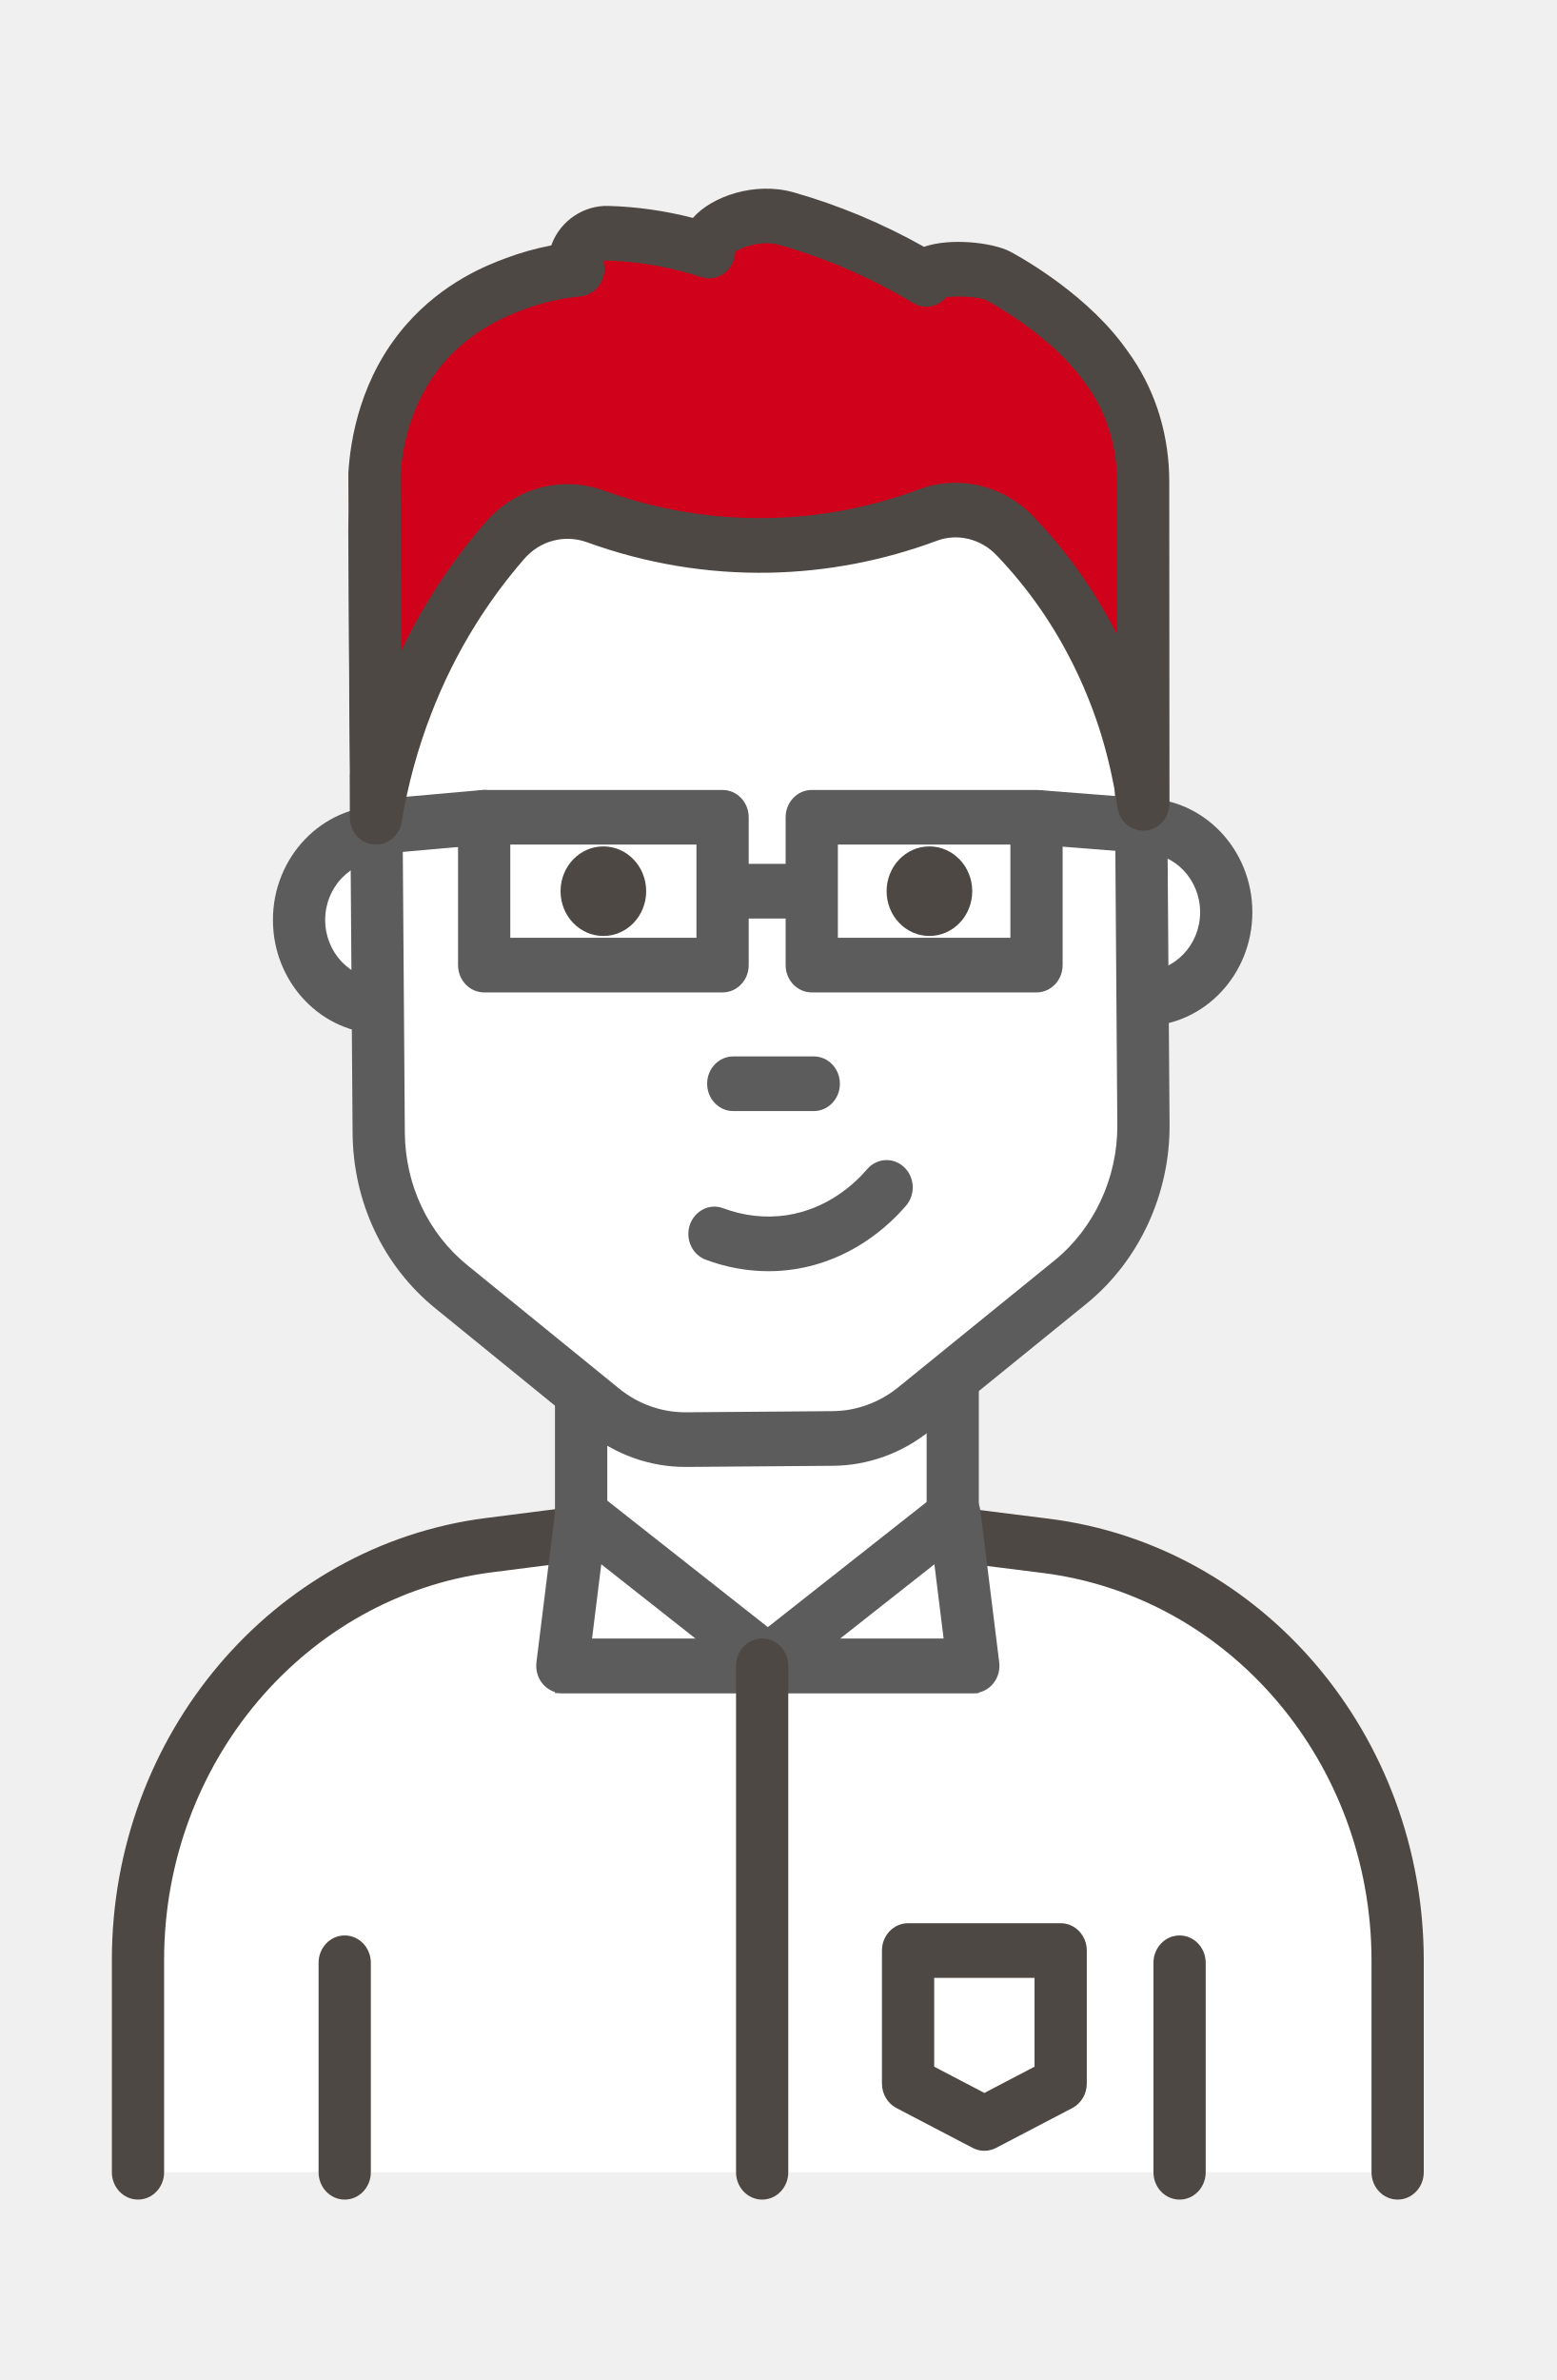
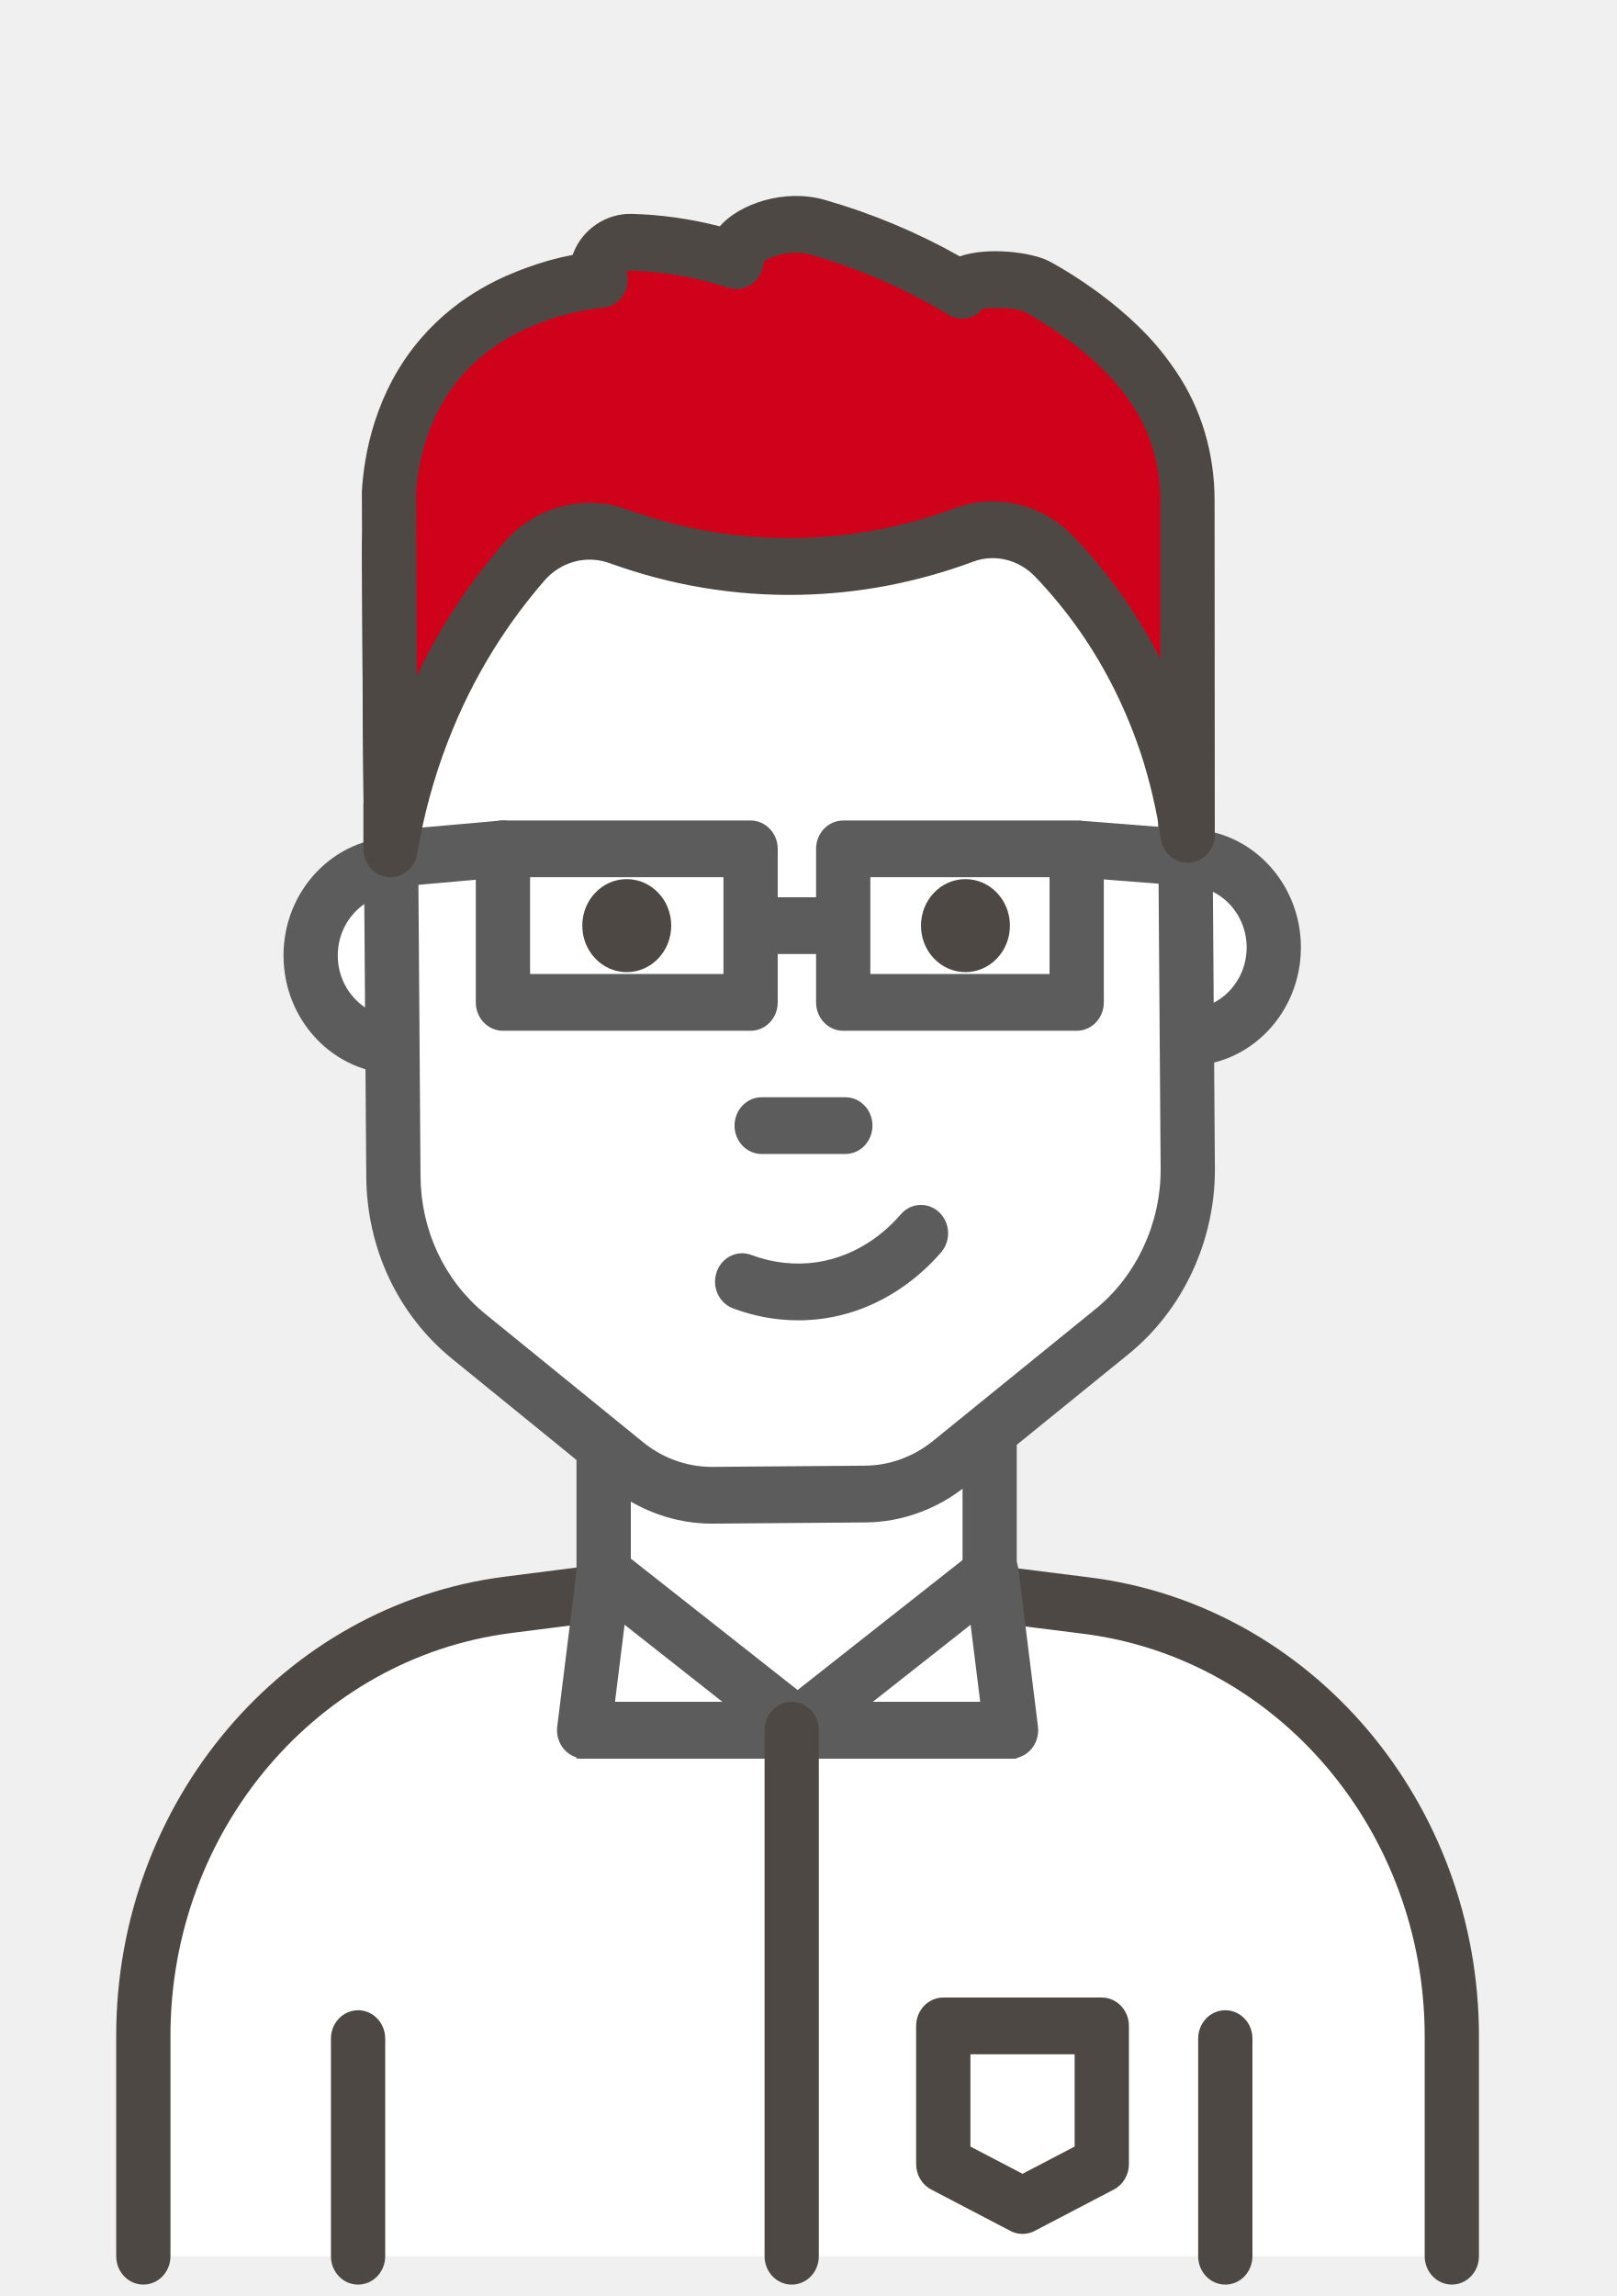
- <svg xmlns="http://www.w3.org/2000/svg" xmlns:xlink="http://www.w3.org/1999/xlink" width="193px" height="295px" viewBox="0 0 193 295" version="1.1">
+ <svg xmlns="http://www.w3.org/2000/svg" xmlns:xlink="http://www.w3.org/1999/xlink" width="193px" height="274px" viewBox="0 0 193 274" version="1.1">
  <defs>
    <polygon id="path-1" points="0 253.995 168.399 253.995 168.399 0 0 0" />
  </defs>
  <g id="teacher" stroke="none" stroke-width="1" fill="none" fill-rule="evenodd">
    <g id="Tutor" transform="translate(11, 20)">
      <path d="M162.289,249.249 L6.109,249.249 L6.109,243.201 L6.109,222.929 C6.109,196.757 24.782,174.693 49.624,171.52 L83.498,167.192 L118.668,171.605 C143.558,174.734 162.289,196.815 162.289,223.024 L162.289,243.201 L162.289,249.249 Z" id="Fill-1" fill="#FFFFFF" />
      <path d="M162.289,252.636 C160.499,252.636 159.051,251.122 159.051,249.249 L159.051,223.027 C159.051,198.545 141.525,177.887 118.282,174.968 L83.501,170.602 L50.016,174.883 C26.832,177.846 9.347,198.501 9.347,222.929 L9.347,249.249 C9.347,251.122 7.9,252.636 6.109,252.636 C4.321,252.636 2.87,251.122 2.87,249.249 L2.87,222.929 C2.87,195.081 22.803,171.537 49.232,168.161 L83.106,163.829 C83.365,163.795 83.631,163.795 83.883,163.829 L119.053,168.245 C145.55,171.571 165.528,195.121 165.528,223.027 L165.528,249.249 C165.528,251.122 164.08,252.636 162.289,252.636" id="Fill-3" fill="#4E4844" />
      <mask id="mask-2" fill="white">
        <use xlink:href="#path-1" />
      </mask>
      <g id="Clip-6" />
      <polygon id="Fill-5" fill="#FFFFFF" mask="url(#mask-2)" points="61.048 186.477 107.122 186.477 107.122 145.224 61.048 145.224" />
      <path d="M62.677,184.783 L105.509,184.783 L105.509,146.918 L62.677,146.918 L62.677,184.783 Z M59.429,188.17 L108.741,188.17 L108.741,143.531 L59.429,143.531 L59.429,188.17 Z" id="Fill-7" fill="#5C5C5C" mask="url(#mask-2)" />
      <polygon id="Fill-8" fill="#FFFFFF" mask="url(#mask-2)" points="61.048 186.477 107.122 186.477 107.122 145.224 61.048 145.224" />
      <path d="M64.296,183.09 L103.89,183.09 L103.89,148.611 L64.296,148.611 L64.296,183.09 Z M57.81,189.863 L110.36,189.863 L110.36,141.838 L57.81,141.838 L57.81,189.863 Z" id="Fill-9" fill="#5C5C5C" mask="url(#mask-2)" />
      <path d="M46.606,94.028 C46.606,99.954 42.011,104.76 36.344,104.76 C30.673,104.76 26.078,99.954 26.078,94.028 C26.078,88.101 30.673,83.296 36.344,83.296 C42.011,83.296 46.606,88.101 46.606,94.028" id="Fill-10" fill="#FFFFFF" mask="url(#mask-2)" />
      <path d="M36.344,86.681 C32.471,86.681 29.317,89.976 29.317,94.026 C29.317,98.08 32.471,101.375 36.344,101.375 C40.217,101.375 43.368,98.08 43.368,94.026 C43.368,89.976 40.217,86.681 36.344,86.681 M36.344,108.149 C28.899,108.149 22.84,101.812 22.84,94.026 C22.84,86.244 28.899,79.908 36.344,79.908 C43.789,79.908 49.845,86.244 49.845,94.026 C49.845,101.812 43.789,108.149 36.344,108.149" id="Fill-11" fill="#5C5C5C" mask="url(#mask-2)" />
      <path d="M141.037,93.069 C141.037,98.995 136.442,103.801 130.771,103.801 C125.104,103.801 120.509,98.995 120.509,93.069 C120.509,87.142 125.104,82.337 130.771,82.337 C136.442,82.337 141.037,87.142 141.037,93.069" id="Fill-12" fill="#FFFFFF" mask="url(#mask-2)" />
      <path d="M130.772,85.722 C126.898,85.722 123.747,89.017 123.747,93.067 C123.747,97.121 126.898,100.416 130.772,100.416 C134.645,100.416 137.799,97.121 137.799,93.067 C137.799,89.017 134.645,85.722 130.772,85.722 M130.772,107.189 C123.326,107.189 117.27,100.853 117.27,93.067 C117.27,85.285 123.326,78.949 130.772,78.949 C138.217,78.949 144.276,85.285 144.276,93.067 C144.276,100.853 138.217,107.189 130.772,107.189" id="Fill-13" fill="#5C5C5C" mask="url(#mask-2)" />
      <path d="M112.027,27.696 C122.014,27.618 130.172,36.021 130.247,46.465 L130.772,119.412 C130.83,127.025 127.491,134.222 121.746,138.896 L102.315,154.664 C99.449,156.983 95.919,158.27 92.286,158.297 L74.079,158.44 C70.351,158.47 66.721,157.183 63.781,154.792 L44.972,139.502 C39.324,134.916 36.008,127.872 35.956,120.401 L35.418,45.777 C35.347,36.126 42.773,28.242 52.006,28.17 L112.027,27.696 Z" id="Fill-14" fill="#FFFFFF" mask="url(#mask-2)" />
      <path d="M112.052,31.083 L52.031,31.557 C48.43,31.584 45.059,33.078 42.529,35.756 C40.003,38.439 38.627,41.988 38.656,45.754 L39.194,120.378 C39.242,126.863 42.069,132.861 46.956,136.826 L65.768,152.117 C68.1,154.013 71.002,155.053 73.952,155.053 L74.056,155.053 L92.262,154.911 C95.164,154.887 98.03,153.847 100.332,151.985 L119.76,136.22 C124.673,132.224 127.581,125.949 127.533,119.439 L127.008,46.489 C126.946,37.971 120.297,31.083 112.162,31.083 L112.052,31.083 Z M73.955,161.826 C69.567,161.826 65.254,160.282 61.788,157.464 L42.983,142.174 C36.522,136.928 32.778,129.003 32.717,120.425 L32.179,45.805 C32.137,40.23 34.177,34.974 37.914,31.005 C41.658,27.036 46.652,24.824 51.979,24.784 L112.001,24.31 L112.162,24.31 C123.85,24.31 133.397,34.202 133.484,46.438 L134.01,119.389 C134.074,127.991 130.233,136.281 123.733,141.571 L104.3,157.339 C100.883,160.109 96.624,161.65 92.311,161.684 L74.104,161.826 L73.955,161.826 Z" id="Fill-15" fill="#5C5C5C" mask="url(#mask-2)" />
      <polygon id="Fill-16" fill="#FFFFFF" mask="url(#mask-2)" points="49.03 99.624 78.591 99.624 78.591 81.299 49.03 81.299" />
      <path d="M52.269,96.237 L75.352,96.237 L75.352,84.685 L52.269,84.685 L52.269,96.237 Z M78.591,103.01 L49.03,103.01 C47.239,103.01 45.792,101.497 45.792,99.624 L45.792,81.302 C45.792,79.433 47.239,77.916 49.03,77.916 L78.591,77.916 C80.378,77.916 81.829,79.433 81.829,81.302 L81.829,99.624 C81.829,101.497 80.378,103.01 78.591,103.01 L78.591,103.01 Z" id="Fill-17" fill="#5C5C5C" mask="url(#mask-2)" />
      <polygon id="Fill-18" fill="#FFFFFF" mask="url(#mask-2)" points="89.647 99.624 117.514 99.624 117.514 81.299 89.647 81.299" />
      <path d="M92.885,96.237 L114.275,96.237 L114.275,84.685 L92.885,84.685 L92.885,96.237 Z M117.514,103.01 L89.647,103.01 C87.856,103.01 86.408,101.497 86.408,99.624 L86.408,81.302 C86.408,79.433 87.856,77.916 89.647,77.916 L117.514,77.916 C119.305,77.916 120.752,79.433 120.752,81.302 L120.752,99.624 C120.752,101.497 119.305,103.01 117.514,103.01 L117.514,103.01 Z" id="Fill-19" fill="#5C5C5C" mask="url(#mask-2)" />
      <line x1="80.164" y1="90.463" x2="89.646" y2="90.463" id="Fill-20" fill="#FFFFFF" mask="url(#mask-2)" />
      <polygon id="Fill-21" fill="#5C5C5C" mask="url(#mask-2)" points="80.165 93.85 89.647 93.85 89.647 87.076 80.165 87.076" />
      <line x1="117.514" y1="81.302" x2="130.772" y2="82.334" id="Fill-22" fill="#FFFFFF" mask="url(#mask-2)" />
      <polygon id="Fill-23" fill="#5C5C5C" mask="url(#mask-2)" points="130.531 85.712 117.273 84.679 117.755 77.926 131.007 78.959" />
      <line x1="49.029" y1="81.302" x2="37.351" y2="82.334" id="Fill-24" fill="#FFFFFF" mask="url(#mask-2)" />
      <path d="M37.346,85.722 C35.679,85.722 34.267,84.387 34.124,82.62 C33.972,80.757 35.293,79.118 37.078,78.959 L48.752,77.926 C50.527,77.77 52.107,79.155 52.256,81.014 C52.405,82.88 51.084,84.52 49.3,84.675 L37.622,85.712 C37.531,85.718 37.437,85.722 37.346,85.722" id="Fill-25" fill="#5C5C5C" mask="url(#mask-2)" />
      <path d="M69.118,90.463 C69.118,93.528 66.744,96.013 63.81,96.013 C60.876,96.013 58.502,93.528 58.502,90.463 C58.502,87.398 60.876,84.912 63.81,84.912 C66.744,84.912 69.118,87.398 69.118,90.463" id="Fill-26" fill="#4E4844" mask="url(#mask-2)" />
      <path d="M109.545,90.463 C109.545,93.528 107.167,96.013 104.233,96.013 C101.303,96.013 98.929,93.528 98.929,90.463 C98.929,87.398 101.303,84.912 104.233,84.912 C107.167,84.912 109.545,87.398 109.545,90.463" id="Fill-27" fill="#4E4844" mask="url(#mask-2)" />
      <path d="M77.587,132.951 C79.378,133.625 82.781,134.61 86.988,133.977 C93.666,132.968 97.736,128.568 98.928,127.177" id="Fill-28" fill="#FFFFFF" mask="url(#mask-2)" />
      <path d="M84.282,137.564 C81.652,137.564 79.007,137.083 76.494,136.138 C74.806,135.505 73.935,133.565 74.537,131.804 C75.146,130.046 77.005,129.121 78.683,129.765 C81.215,130.717 83.926,131.015 86.526,130.625 C91.624,129.853 94.972,126.717 96.517,124.919 C97.715,123.523 99.759,123.412 101.086,124.655 C102.424,125.904 102.534,128.045 101.339,129.44 C99.208,131.922 94.574,136.25 87.452,137.327 C86.403,137.486 85.344,137.564 84.282,137.564" id="Fill-29" fill="#5C5C5C" mask="url(#mask-2)" />
      <path d="M41.686,22.605 C45.685,17.989 50.442,16.079 52.758,15.209 C56.255,13.891 59.228,13.498 60.699,13.353 C59.332,12.029 61.443,8.828 64.342,8.909 C69.433,9.055 73.714,10.061 76.917,11.114 C75.719,8.97 81.625,5.709 86.551,7.111 C93.747,9.16 99.55,12.049 103.845,14.633 C103.135,13.194 110.279,12.902 112.783,14.21 C112.783,14.21 120.74,18.355 125.529,24.613 C125.966,25.189 126.378,25.761 126.763,26.334 C129.402,30.242 130.733,34.942 130.733,39.724 L130.733,69.113 L130.759,76.117 L130.759,79.574 C130.306,76.526 129.561,72.93 128.311,69.062 C126.682,64.108 124.234,58.682 120.526,53.359 C118.667,50.687 116.724,48.38 114.82,46.399 C112.005,43.466 107.844,42.433 104.097,43.829 C99.116,45.681 92.413,47.436 84.414,47.595 C75.595,47.774 68.199,45.956 62.813,44.005 C58.827,42.562 54.439,43.724 51.605,46.988 C49.481,49.427 47.304,52.285 45.245,55.597 C42.771,59.566 40.886,63.508 39.454,67.234 C37.411,72.507 36.271,77.356 35.61,81.302 L35.61,76.117 L35.636,76.117 C35.604,73.136 35.575,70.16 35.546,67.179 C35.507,57.656 35.468,48.133 35.429,38.613 C35.597,35.911 36.401,28.701 41.686,22.605" id="Fill-30" fill="#D0021B" mask="url(#mask-2)" />
      <path d="M44.086,24.879 C39.814,29.806 38.856,35.736 38.662,38.831 L38.756,60.624 C39.889,58.257 41.152,55.958 42.532,53.746 C44.513,50.566 46.758,47.525 49.209,44.711 C52.908,40.45 58.666,38.92 63.873,40.806 C70.499,43.207 77.381,44.355 84.353,44.209 C90.707,44.081 96.986,42.878 103.016,40.637 C107.874,38.831 113.405,40.149 117.107,43.999 C119.299,46.282 121.33,48.761 123.143,51.362 C124.746,53.665 126.197,56.096 127.496,58.63 L127.496,39.726 C127.496,35.516 126.33,31.56 124.118,28.286 C123.768,27.771 123.396,27.249 123.001,26.731 C118.732,21.15 111.41,17.276 111.336,17.239 C110.461,16.778 107.77,16.649 106.3,16.839 C106.229,16.924 106.161,17.005 106.086,17.079 C105.043,18.122 103.479,18.315 102.229,17.567 C97.035,14.438 91.474,12.023 85.707,10.381 C83.482,9.747 81.157,10.56 80.156,11.197 C80.136,11.918 79.9,12.633 79.45,13.225 C78.614,14.319 77.222,14.763 75.946,14.346 C72.144,13.097 68.209,12.406 64.255,12.294 C64.087,12.277 63.941,12.341 63.811,12.413 C63.99,13.063 63.983,13.771 63.766,14.441 C63.355,15.708 62.27,16.602 61,16.724 C58.568,16.964 56.162,17.526 53.856,18.393 C52.169,19.027 47.697,20.713 44.086,24.879 M35.614,84.69 C35.517,84.69 35.423,84.686 35.329,84.676 C33.655,84.524 32.373,83.057 32.373,81.303 L32.373,76.115 C32.373,75.983 32.379,75.854 32.395,75.729 L32.305,67.218 L32.191,38.628 C32.444,34.415 33.694,26.782 39.287,20.33 C43.982,14.912 49.556,12.812 51.661,12.023 C53.513,11.325 55.421,10.787 57.354,10.418 C57.38,10.333 57.412,10.249 57.448,10.164 C58.546,7.35 61.379,5.433 64.427,5.524 C67.957,5.622 71.47,6.124 74.913,7.011 C77.232,4.336 82.601,2.48 87.407,3.844 C93.013,5.44 98.44,7.709 103.567,10.594 C106.818,9.449 112.087,10.062 114.228,11.176 C114.581,11.359 122.884,15.731 128.059,22.498 C128.538,23.124 128.988,23.754 129.413,24.384 C132.395,28.804 133.972,34.107 133.972,39.726 L133.998,79.572 C133.998,81.344 132.693,82.813 131.009,82.949 C129.277,83.071 127.816,81.838 127.557,80.094 C127.052,76.684 126.275,73.338 125.245,70.147 C123.483,64.793 121.012,59.808 117.907,55.351 C116.294,53.035 114.487,50.83 112.534,48.798 C110.591,46.776 107.709,46.082 105.186,47.017 C98.502,49.506 91.529,50.84 84.479,50.983 C76.746,51.138 69.1,49.868 61.755,47.203 C58.996,46.214 55.955,47.02 54.002,49.266 C51.784,51.816 49.75,54.569 47.956,57.444 C45.789,60.922 43.94,64.637 42.457,68.495 C40.802,72.765 39.568,77.266 38.801,81.885 C38.526,83.518 37.169,84.69 35.614,84.69" id="Fill-31" fill="#4E4844" mask="url(#mask-2)" />
      <polygon id="Fill-32" fill="#FFFFFF" mask="url(#mask-2)" points="61.053 167.688 84.904 186.477 58.721 186.477" />
      <path d="M62.407,183.092 L75.224,183.092 L63.55,173.894 L62.407,183.092 Z M84.904,189.865 L58.721,189.865 C57.789,189.865 56.904,189.445 56.289,188.714 C55.674,187.982 55.392,187.01 55.512,186.045 L57.844,167.253 C57.989,166.057 58.734,165.034 59.796,164.567 C60.859,164.1 62.079,164.255 63.002,164.984 L86.854,183.772 C87.968,184.65 88.418,186.17 87.977,187.552 C87.534,188.934 86.297,189.865 84.904,189.865 L84.904,189.865 Z" id="Fill-33" fill="#5C5C5C" mask="url(#mask-2)" />
      <polygon id="Fill-34" fill="#FFFFFF" mask="url(#mask-2)" points="107.349 167.688 83.498 186.477 109.681 186.477" />
      <path d="M93.178,183.092 L105.996,183.092 L104.853,173.894 L93.178,183.092 Z M109.681,189.865 L83.499,189.865 C82.106,189.865 80.869,188.934 80.425,187.552 C79.985,186.17 80.435,184.65 81.549,183.772 L105.4,164.984 C106.32,164.255 107.541,164.1 108.606,164.567 C109.669,165.034 110.413,166.057 110.559,167.253 L112.891,186.045 C113.011,187.01 112.729,187.982 112.114,188.714 C111.498,189.445 110.614,189.865 109.681,189.865 L109.681,189.865 Z" id="Fill-35" fill="#5C5C5C" mask="url(#mask-2)" />
      <line x1="79.915" y1="114.329" x2="89.899" y2="114.329" id="Fill-36" fill="#FFFFFF" mask="url(#mask-2)" />
      <path d="M89.899,117.716 L79.915,117.716 C78.124,117.716 76.676,116.199 76.676,114.329 C76.676,112.46 78.124,110.943 79.915,110.943 L89.899,110.943 C91.69,110.943 93.137,112.46 93.137,114.329 C93.137,116.199 91.69,117.716 89.899,117.716" id="Fill-37" fill="#5C5C5C" mask="url(#mask-2)" />
      <polyline id="Fill-38" fill="#FFFFFF" mask="url(#mask-2)" points="83.498 186.478 83.498 243.204 83.498 249.252" />
      <path d="M83.498,252.639 C81.707,252.639 80.259,251.122 80.259,249.253 L80.259,186.479 C80.259,184.609 81.707,183.092 83.498,183.092 C85.289,183.092 86.736,184.609 86.736,186.479 L86.736,249.253 C86.736,251.122 85.289,252.639 83.498,252.639" id="Fill-39" fill="#4E4844" mask="url(#mask-2)" />
      <polygon id="Fill-40" fill="#FFFFFF" mask="url(#mask-2)" points="120.509 238.258 111.049 243.202 101.59 238.258 101.59 221.768 120.509 221.768" />
      <path d="M120.509,238.258 L120.541,238.258 L120.509,238.258 Z M104.828,236.165 L111.049,239.416 L117.27,236.165 L117.27,225.155 L104.828,225.155 L104.828,236.165 Z M111.049,246.589 C110.554,246.589 110.055,246.47 109.602,246.233 L100.142,241.289 C99.044,240.713 98.351,239.541 98.351,238.258 L98.351,221.768 C98.351,219.899 99.796,218.382 101.59,218.382 L120.509,218.382 C122.3,218.382 123.747,219.899 123.747,221.768 L123.747,238.258 C123.747,239.541 123.054,240.713 121.957,241.289 L112.497,246.233 C112.044,246.47 111.545,246.589 111.049,246.589 L111.049,246.589 Z" id="Fill-41" fill="#4E4844" mask="url(#mask-2)" />
      <line x1="31.739" y1="223.284" x2="31.739" y2="249.249" id="Fill-42" fill="#FFFFFF" mask="url(#mask-2)" />
      <path d="M31.739,252.639 C29.949,252.639 28.501,251.122 28.501,249.253 L28.501,223.284 C28.501,221.415 29.949,219.898 31.739,219.898 C33.53,219.898 34.978,221.415 34.978,223.284 L34.978,249.253 C34.978,251.122 33.53,252.639 31.739,252.639" id="Fill-43" fill="#4E4844" mask="url(#mask-2)" />
      <line x1="135.253" y1="223.284" x2="135.253" y2="249.249" id="Fill-44" fill="#FFFFFF" mask="url(#mask-2)" />
      <path d="M135.253,252.639 C133.462,252.639 132.014,251.122 132.014,249.253 L132.014,223.284 C132.014,221.415 133.462,219.898 135.253,219.898 C137.043,219.898 138.491,221.415 138.491,223.284 L138.491,249.253 C138.491,251.122 137.043,252.639 135.253,252.639" id="Fill-45" fill="#4E4844" mask="url(#mask-2)" />
    </g>
  </g>
</svg>
